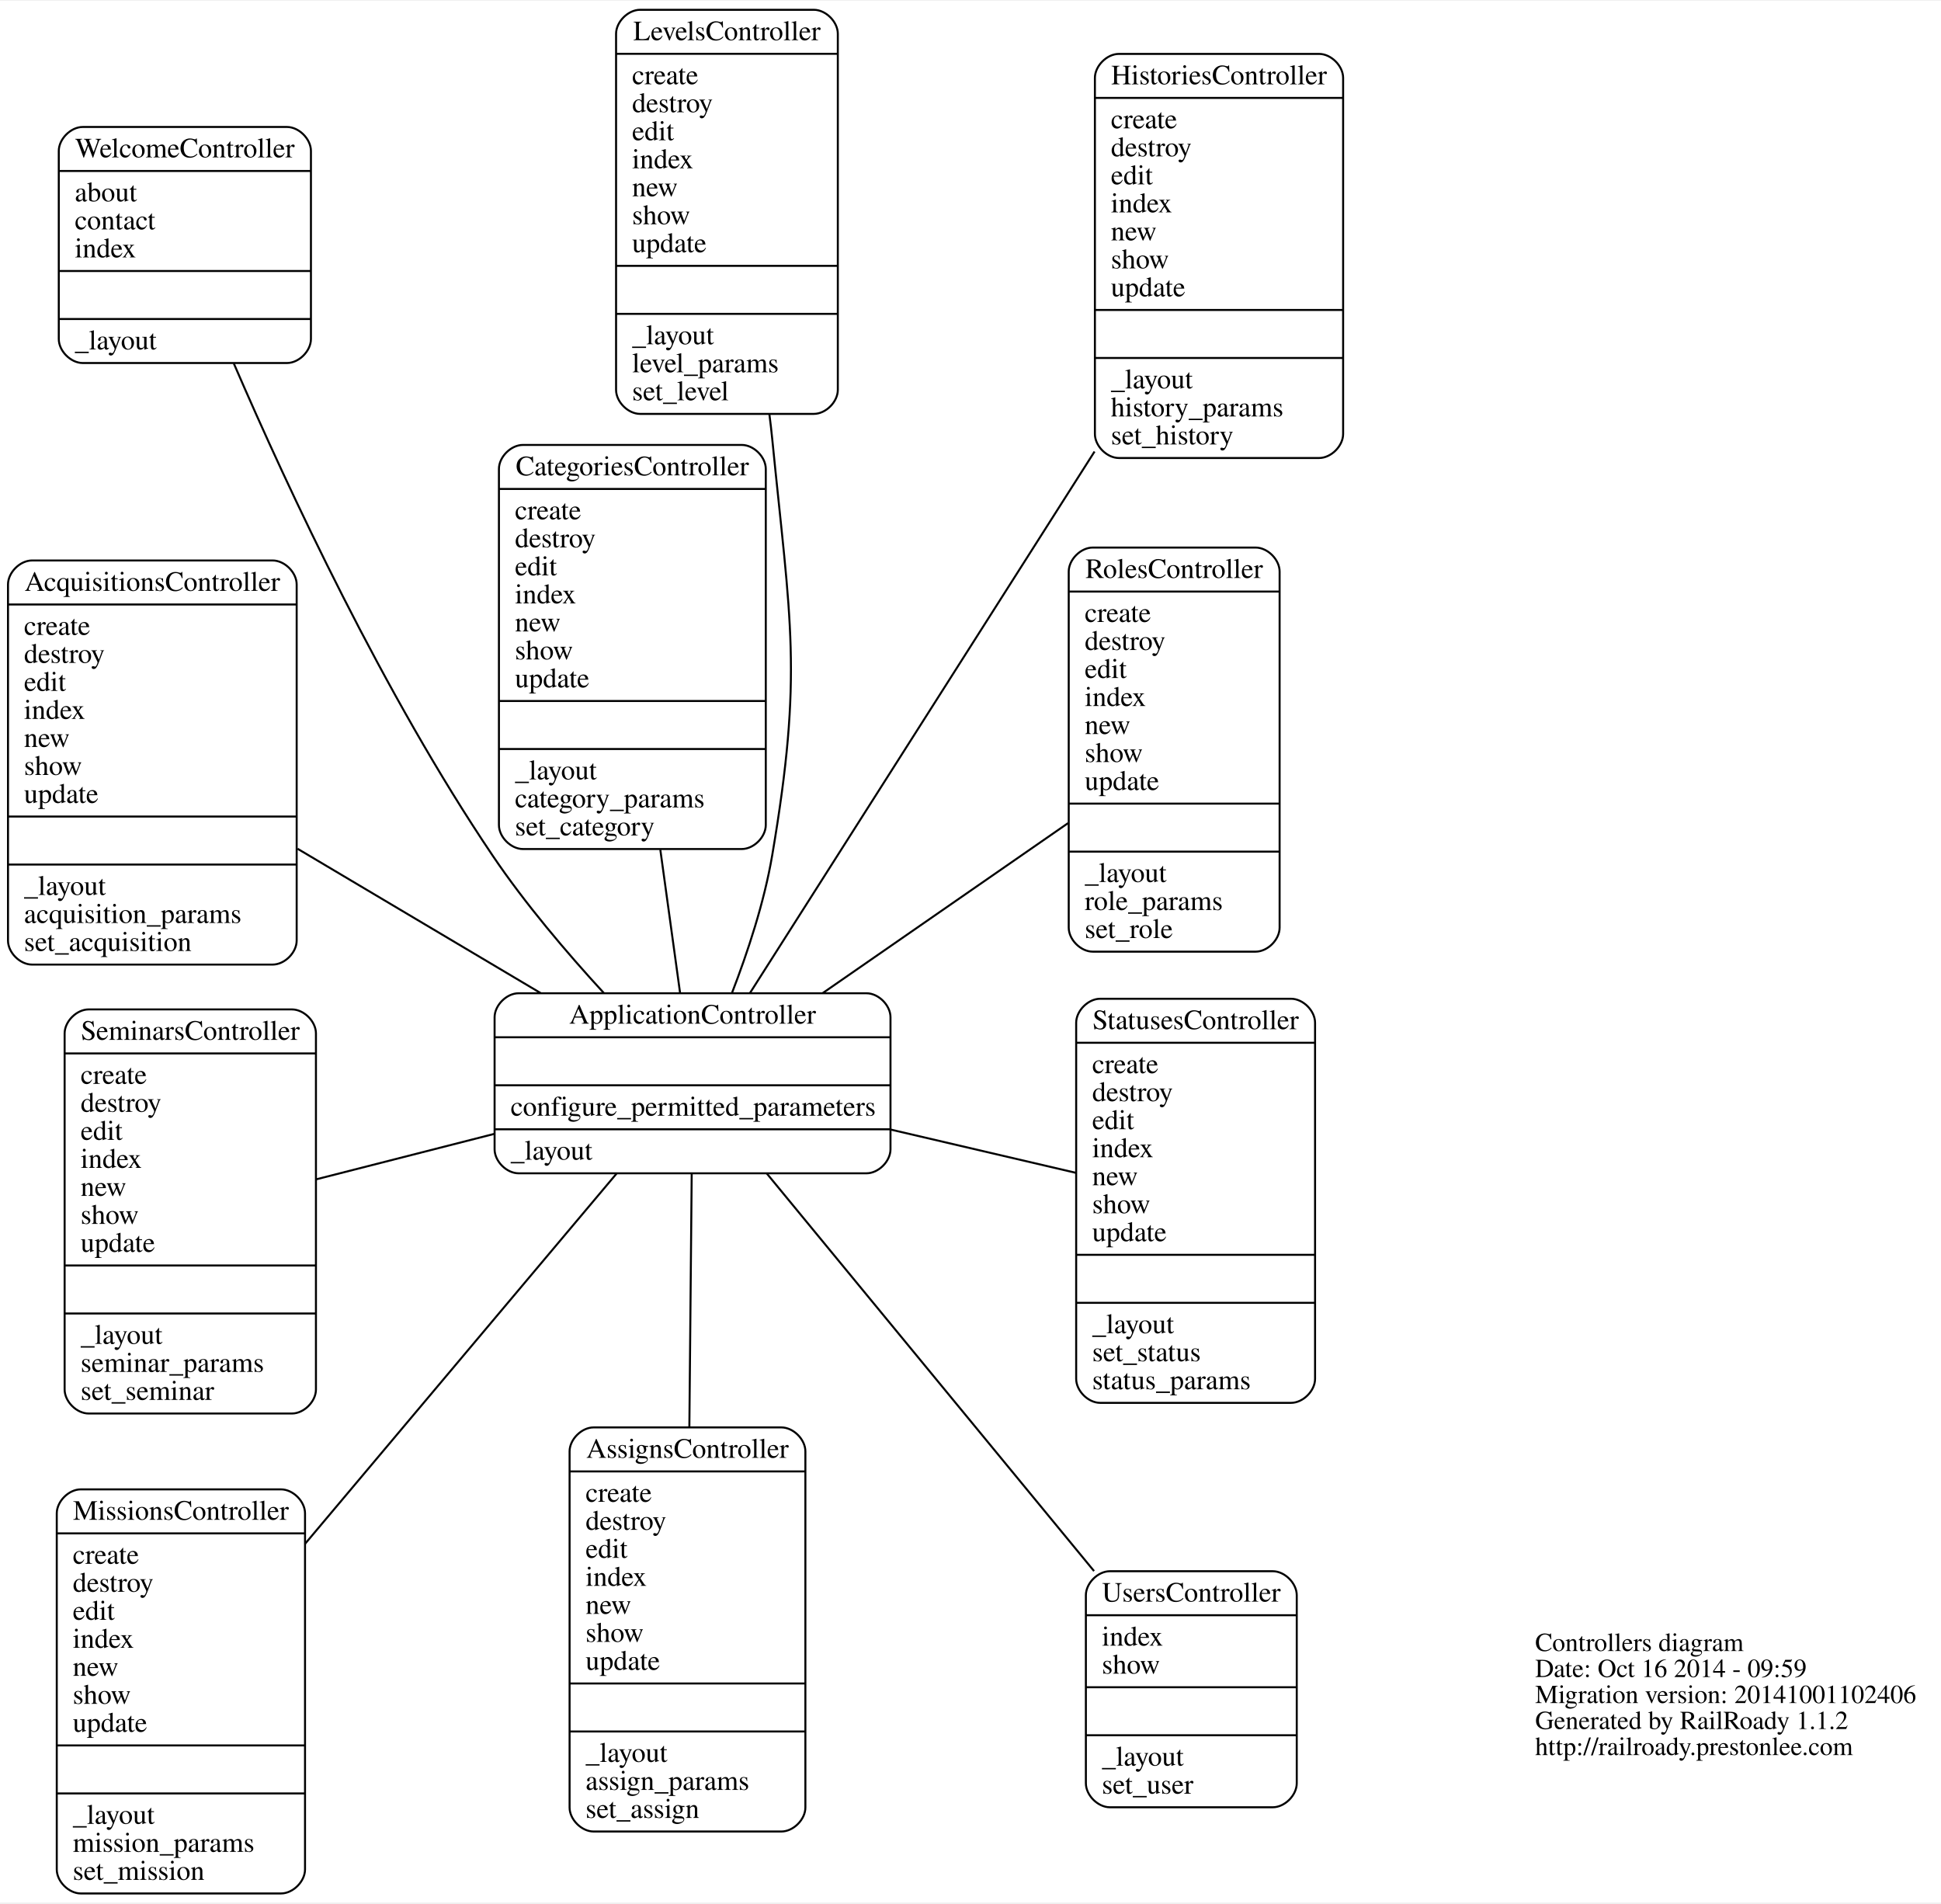
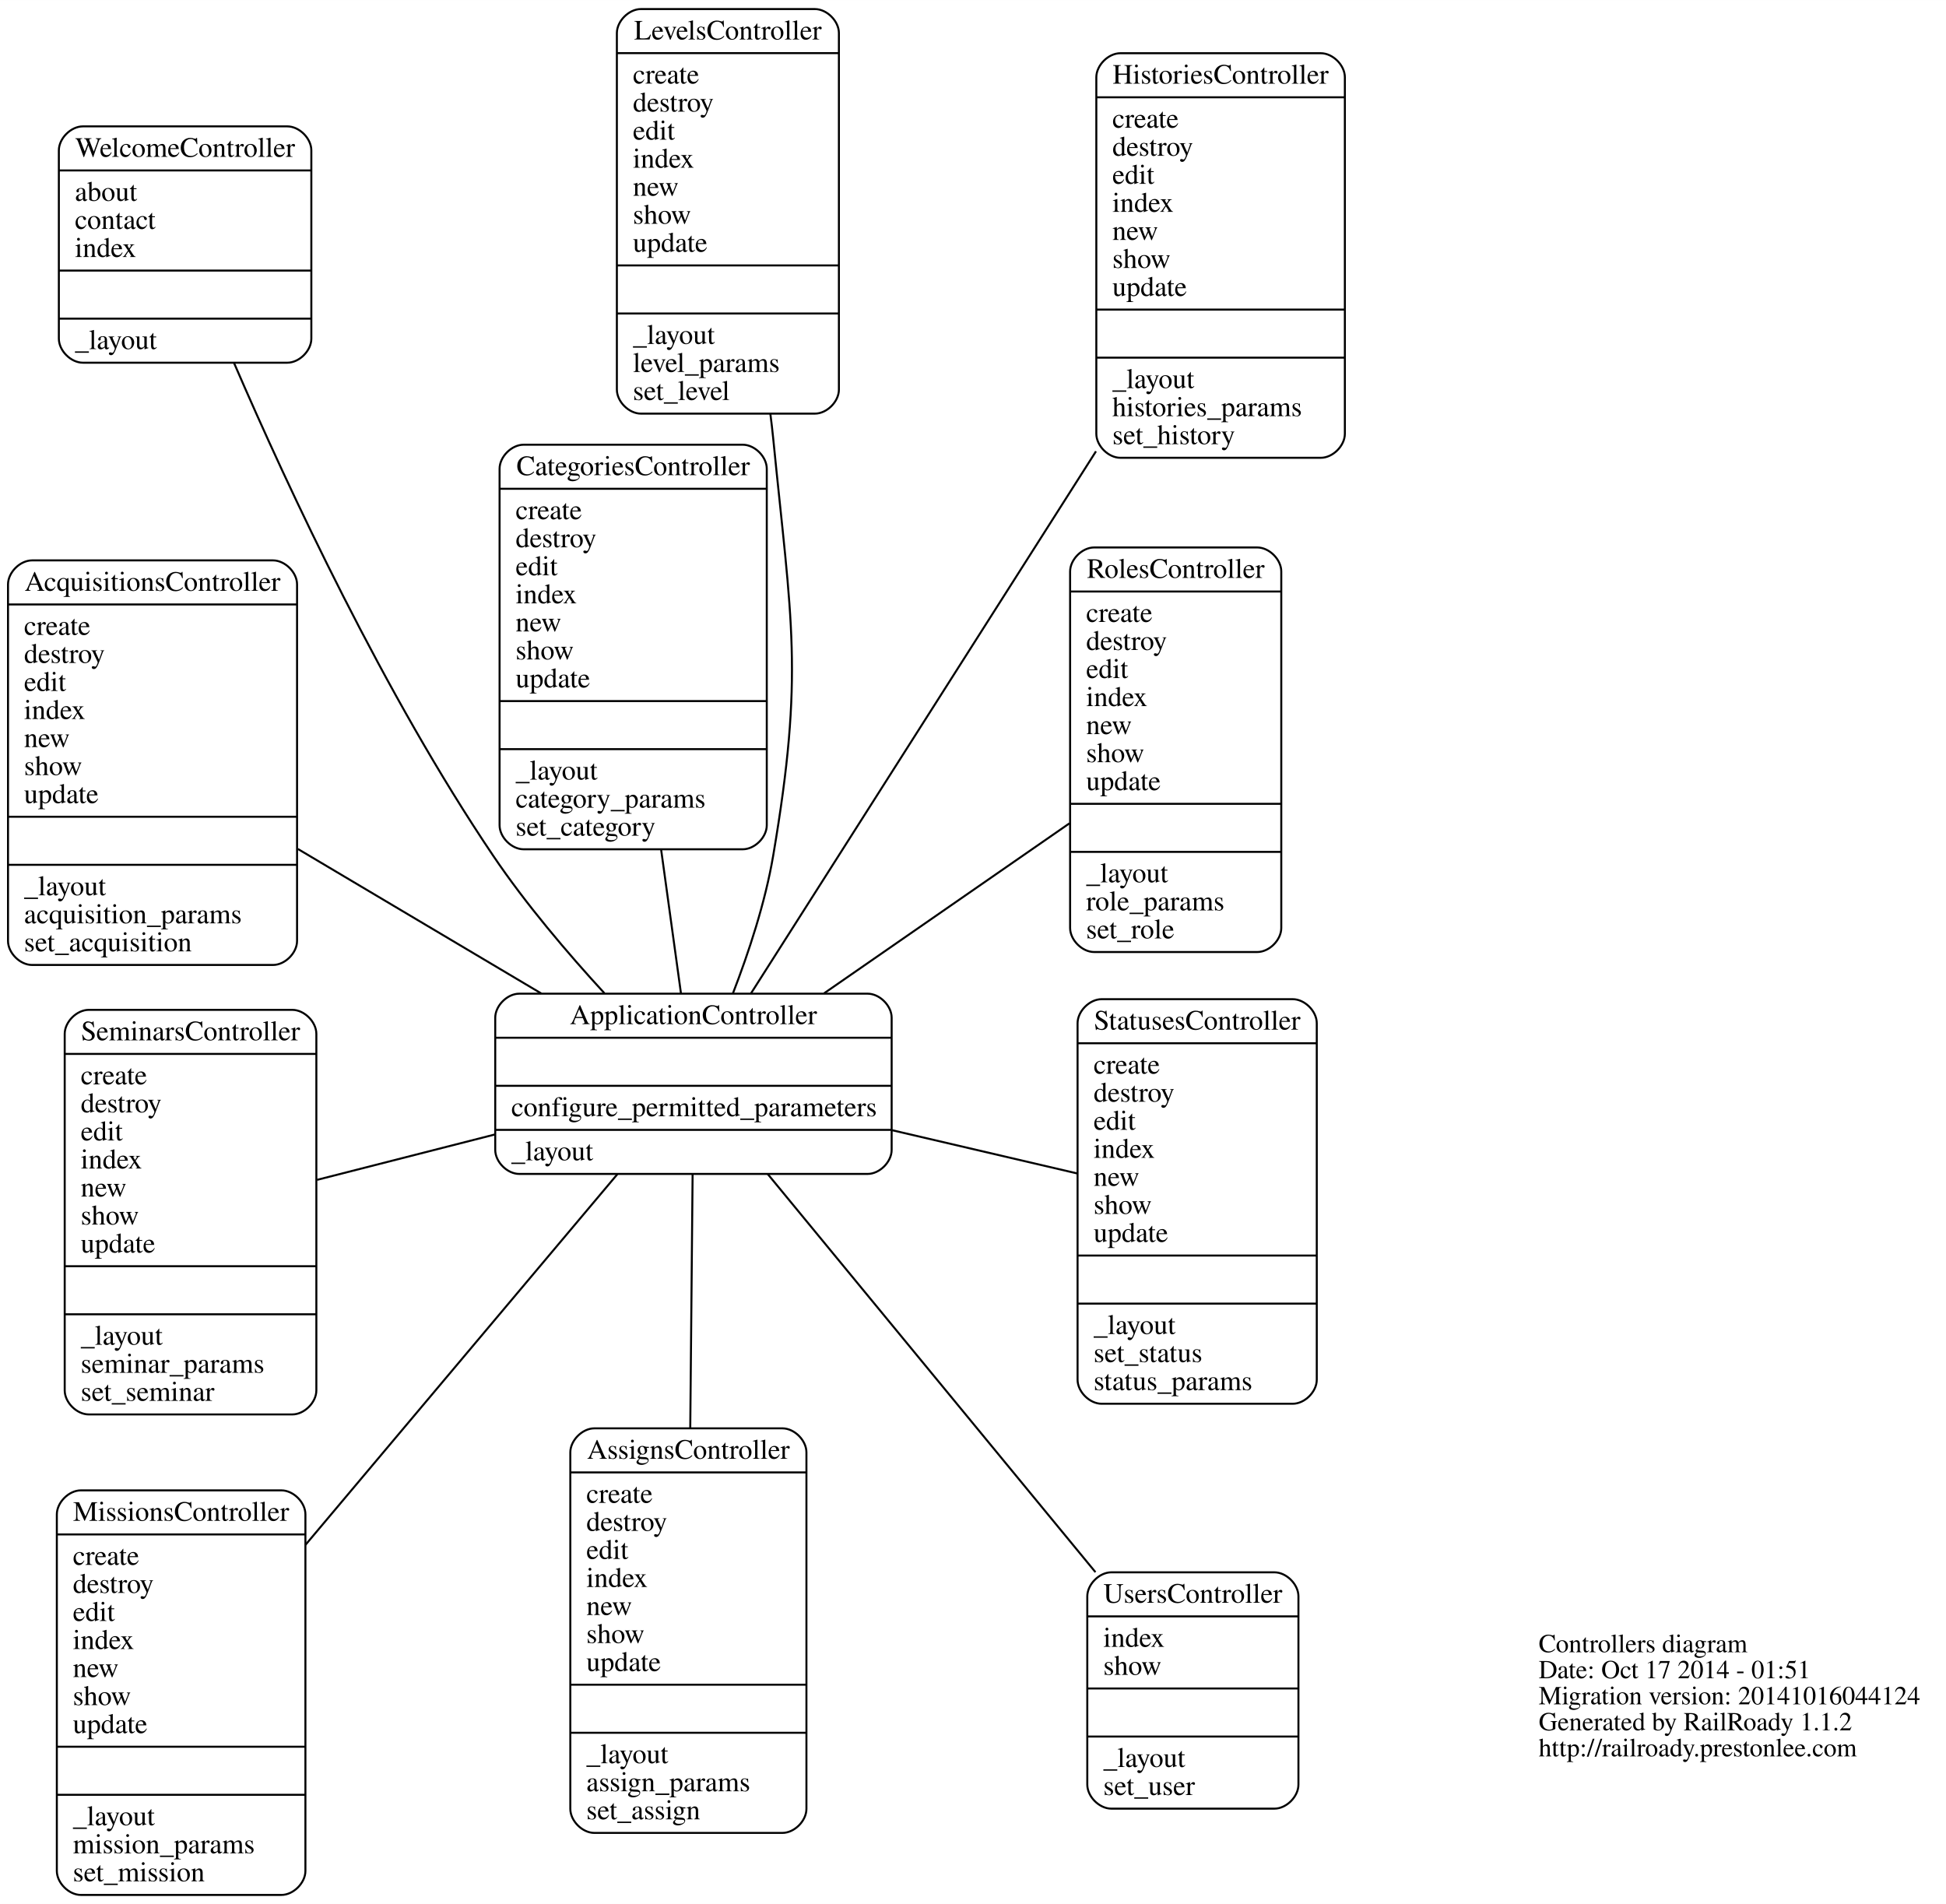
- <svg xmlns="http://www.w3.org/2000/svg" width="970pt" height="951pt" viewBox="0.00 0.00 970.41 950.61">
+ <svg xmlns="http://www.w3.org/2000/svg" width="972pt" height="951pt" viewBox="0.00 0.00 971.65 950.61">
  <g id="graph0" class="graph" transform="scale(1 1) rotate(0) translate(318.959 443.026)">
-     <polygon fill="white" stroke="none" points="-318.959,507.587 -318.959,-443.026 651.45,-443.026 651.45,507.587 -318.959,507.587" />
+     <polygon fill="white" stroke="none" points="-318.959,507.587 -318.959,-443.026 652.688,-443.026 652.688,507.587 -318.959,507.587" />
    <g id="node1" class="node">
-       <text text-anchor="start" x="448.55" y="381.9" font-family="Times,serif" font-size="13.00">Controllers diagram</text>
-       <text text-anchor="start" x="448.55" y="394.9" font-family="Times,serif" font-size="13.00">Date: Oct 16 2014 - 09:59</text>
-       <text text-anchor="start" x="448.55" y="407.9" font-family="Times,serif" font-size="13.00">Migration version: 20141001102406</text>
-       <text text-anchor="start" x="448.55" y="420.9" font-family="Times,serif" font-size="13.00">Generated by RailRoady 1.1.2</text>
-       <text text-anchor="start" x="448.55" y="433.9" font-family="Times,serif" font-size="13.00">http://railroady.prestonlee.com</text>
+       <text text-anchor="start" x="449.312" y="381.9" font-family="Times,serif" font-size="13.00">Controllers diagram</text>
+       <text text-anchor="start" x="449.312" y="394.9" font-family="Times,serif" font-size="13.00">Date: Oct 17 2014 - 01:51</text>
+       <text text-anchor="start" x="449.312" y="407.9" font-family="Times,serif" font-size="13.00">Migration version: 20141016044124</text>
+       <text text-anchor="start" x="449.312" y="420.9" font-family="Times,serif" font-size="13.00">Generated by RailRoady 1.1.2</text>
+       <text text-anchor="start" x="449.312" y="433.9" font-family="Times,serif" font-size="13.00">http://railroady.prestonlee.com</text>
    </g>
    <g id="node2" class="node">
      <path fill="none" stroke="black" d="M-302.959,38.752C-302.959,38.752 -182.635,38.752 -182.635,38.752 -176.635,38.752 -170.635,32.752 -170.635,26.752 -170.635,26.752 -170.635,-151.248 -170.635,-151.248 -170.635,-157.248 -176.635,-163.248 -182.635,-163.248 -182.635,-163.248 -302.959,-163.248 -302.959,-163.248 -308.959,-163.248 -314.959,-157.248 -314.959,-151.248 -314.959,-151.248 -314.959,26.752 -314.959,26.752 -314.959,32.752 -308.959,38.752 -302.959,38.752" />
      <text text-anchor="middle" x="-242.797" y="-148.048" font-family="Times,serif" font-size="14.00">AcquisitionsController</text>
      <polyline fill="none" stroke="black" points="-314.959,-141.248 -170.635,-141.248 " />
      <text text-anchor="start" x="-306.959" y="-126.048" font-family="Times,serif" font-size="14.00">create</text>
      <text text-anchor="start" x="-306.959" y="-112.048" font-family="Times,serif" font-size="14.00">destroy</text>
      <text text-anchor="start" x="-306.959" y="-98.048" font-family="Times,serif" font-size="14.00">edit</text>
      <text text-anchor="start" x="-306.959" y="-84.048" font-family="Times,serif" font-size="14.00">index</text>
      <text text-anchor="start" x="-306.959" y="-70.048" font-family="Times,serif" font-size="14.00">new</text>
      <text text-anchor="start" x="-306.959" y="-56.048" font-family="Times,serif" font-size="14.00">show</text>
      <text text-anchor="start" x="-306.959" y="-42.048" font-family="Times,serif" font-size="14.00">update</text>
      <polyline fill="none" stroke="black" points="-314.959,-35.248 -170.635,-35.248 " />
      <polyline fill="none" stroke="black" points="-314.959,-11.248 -170.635,-11.248 " />
      <text text-anchor="start" x="-306.959" y="3.952" font-family="Times,serif" font-size="14.00">_layout</text>
      <text text-anchor="start" x="-306.959" y="17.952" font-family="Times,serif" font-size="14.00">acquisition_params</text>
      <text text-anchor="start" x="-306.959" y="31.952" font-family="Times,serif" font-size="14.00">set_acquisition</text>
    </g>
    <g id="node3" class="node">
      <path fill="none" stroke="black" d="M-59.685,143.091C-59.685,143.091 114.247,143.091 114.247,143.091 120.247,143.091 126.247,137.091 126.247,131.091 126.247,131.091 126.247,65.091 126.247,65.091 126.247,59.091 120.247,53.091 114.247,53.091 114.247,53.091 -59.685,53.091 -59.685,53.091 -65.685,53.091 -71.685,59.091 -71.685,65.091 -71.685,65.091 -71.685,131.091 -71.685,131.091 -71.685,137.091 -65.685,143.091 -59.685,143.091" />
      <text text-anchor="middle" x="27.281" y="68.291" font-family="Times,serif" font-size="14.00">ApplicationController</text>
      <polyline fill="none" stroke="black" points="-71.685,75.091 126.247,75.091 " />
      <polyline fill="none" stroke="black" points="-71.685,99.091 126.247,99.091 " />
      <text text-anchor="start" x="-63.685" y="114.291" font-family="Times,serif" font-size="14.00">configure_permitted_parameters</text>
      <polyline fill="none" stroke="black" points="-71.685,121.091 126.247,121.091 " />
      <text text-anchor="start" x="-63.685" y="136.291" font-family="Times,serif" font-size="14.00">_layout</text>
    </g>
    <g id="edge1" class="edge">
      <path fill="none" stroke="black" d="M-48.67,53.001C-86.739,30.4 -132.612,3.167 -170.205,-19.152" />
    </g>
    <g id="node4" class="node">
      <path fill="none" stroke="black" d="M-22.194,472.119C-22.194,472.119 71.696,472.119 71.696,472.119 77.696,472.119 83.696,466.119 83.696,460.119 83.696,460.119 83.696,282.119 83.696,282.119 83.696,276.119 77.696,270.119 71.696,270.119 71.696,270.119 -22.194,270.119 -22.194,270.119 -28.194,270.119 -34.194,276.119 -34.194,282.119 -34.194,282.119 -34.194,460.119 -34.194,460.119 -34.194,466.119 -28.194,472.119 -22.194,472.119" />
      <text text-anchor="middle" x="24.751" y="285.319" font-family="Times,serif" font-size="14.00">AssignsController</text>
      <polyline fill="none" stroke="black" points="-34.194,292.119 83.696,292.119 " />
      <text text-anchor="start" x="-26.194" y="307.319" font-family="Times,serif" font-size="14.00">create</text>
      <text text-anchor="start" x="-26.194" y="321.319" font-family="Times,serif" font-size="14.00">destroy</text>
      <text text-anchor="start" x="-26.194" y="335.319" font-family="Times,serif" font-size="14.00">edit</text>
      <text text-anchor="start" x="-26.194" y="349.319" font-family="Times,serif" font-size="14.00">index</text>
      <text text-anchor="start" x="-26.194" y="363.319" font-family="Times,serif" font-size="14.00">new</text>
      <text text-anchor="start" x="-26.194" y="377.319" font-family="Times,serif" font-size="14.00">show</text>
      <text text-anchor="start" x="-26.194" y="391.319" font-family="Times,serif" font-size="14.00">update</text>
      <polyline fill="none" stroke="black" points="-34.194,398.119 83.696,398.119 " />
      <polyline fill="none" stroke="black" points="-34.194,422.119 83.696,422.119 " />
      <text text-anchor="start" x="-26.194" y="437.319" font-family="Times,serif" font-size="14.00">_layout</text>
      <text text-anchor="start" x="-26.194" y="451.319" font-family="Times,serif" font-size="14.00">assign_params</text>
      <text text-anchor="start" x="-26.194" y="465.319" font-family="Times,serif" font-size="14.00">set_assign</text>
    </g>
    <g id="edge2" class="edge">
      <path fill="none" stroke="black" d="M26.863,143.176C26.544,177.633 26.091,226.473 25.687,270.111" />
    </g>
    <g id="node5" class="node">
      <path fill="none" stroke="black" d="M-57.517,-19.006C-57.517,-19.006 51.897,-19.006 51.897,-19.006 57.897,-19.006 63.897,-25.006 63.897,-31.006 63.897,-31.006 63.897,-209.006 63.897,-209.006 63.897,-215.006 57.897,-221.006 51.897,-221.006 51.897,-221.006 -57.517,-221.006 -57.517,-221.006 -63.517,-221.006 -69.517,-215.006 -69.517,-209.006 -69.517,-209.006 -69.517,-31.006 -69.517,-31.006 -69.517,-25.006 -63.517,-19.006 -57.517,-19.006" />
      <text text-anchor="middle" x="-2.81" y="-205.806" font-family="Times,serif" font-size="14.00">CategoriesController</text>
      <polyline fill="none" stroke="black" points="-69.517,-199.006 63.897,-199.006 " />
      <text text-anchor="start" x="-61.517" y="-183.806" font-family="Times,serif" font-size="14.00">create</text>
      <text text-anchor="start" x="-61.517" y="-169.806" font-family="Times,serif" font-size="14.00">destroy</text>
      <text text-anchor="start" x="-61.517" y="-155.806" font-family="Times,serif" font-size="14.00">edit</text>
      <text text-anchor="start" x="-61.517" y="-141.806" font-family="Times,serif" font-size="14.00">index</text>
      <text text-anchor="start" x="-61.517" y="-127.806" font-family="Times,serif" font-size="14.00">new</text>
      <text text-anchor="start" x="-61.517" y="-113.806" font-family="Times,serif" font-size="14.00">show</text>
      <text text-anchor="start" x="-61.517" y="-99.806" font-family="Times,serif" font-size="14.00">update</text>
      <polyline fill="none" stroke="black" points="-69.517,-93.006 63.897,-93.006 " />
      <polyline fill="none" stroke="black" points="-69.517,-69.006 63.897,-69.006 " />
      <text text-anchor="start" x="-61.517" y="-53.806" font-family="Times,serif" font-size="14.00">_layout</text>
      <text text-anchor="start" x="-61.517" y="-39.806" font-family="Times,serif" font-size="14.00">category_params</text>
      <text text-anchor="start" x="-61.517" y="-25.806" font-family="Times,serif" font-size="14.00">set_category</text>
    </g>
    <g id="edge3" class="edge">
      <path fill="none" stroke="black" d="M21.046,52.901C18.171,32.065 14.634,6.426 11.172,-18.667" />
    </g>
    <g id="node6" class="node">
      <path fill="none" stroke="black" d="M240.442,-214.475C240.442,-214.475 340.539,-214.475 340.539,-214.475 346.539,-214.475 352.539,-220.475 352.539,-226.475 352.539,-226.475 352.539,-404.475 352.539,-404.475 352.539,-410.475 346.539,-416.475 340.539,-416.475 340.539,-416.475 240.442,-416.475 240.442,-416.475 234.442,-416.475 228.442,-410.475 228.442,-404.475 228.442,-404.475 228.442,-226.475 228.442,-226.475 228.442,-220.475 234.442,-214.475 240.442,-214.475" />
      <text text-anchor="middle" x="290.49" y="-401.275" font-family="Times,serif" font-size="14.00">HistoriesController</text>
      <polyline fill="none" stroke="black" points="228.442,-394.475 352.539,-394.475 " />
      <text text-anchor="start" x="236.442" y="-379.275" font-family="Times,serif" font-size="14.00">create</text>
      <text text-anchor="start" x="236.442" y="-365.275" font-family="Times,serif" font-size="14.00">destroy</text>
      <text text-anchor="start" x="236.442" y="-351.275" font-family="Times,serif" font-size="14.00">edit</text>
      <text text-anchor="start" x="236.442" y="-337.275" font-family="Times,serif" font-size="14.00">index</text>
      <text text-anchor="start" x="236.442" y="-323.275" font-family="Times,serif" font-size="14.00">new</text>
      <text text-anchor="start" x="236.442" y="-309.275" font-family="Times,serif" font-size="14.00">show</text>
      <text text-anchor="start" x="236.442" y="-295.275" font-family="Times,serif" font-size="14.00">update</text>
      <polyline fill="none" stroke="black" points="228.442,-288.475 352.539,-288.475 " />
      <polyline fill="none" stroke="black" points="228.442,-264.475 352.539,-264.475 " />
      <text text-anchor="start" x="236.442" y="-249.275" font-family="Times,serif" font-size="14.00">_layout</text>
-       <text text-anchor="start" x="236.442" y="-235.275" font-family="Times,serif" font-size="14.00">history_params</text>
+       <text text-anchor="start" x="236.442" y="-235.275" font-family="Times,serif" font-size="14.00">histories_params</text>
      <text text-anchor="start" x="236.442" y="-221.275" font-family="Times,serif" font-size="14.00">set_history</text>
    </g>
    <g id="edge4" class="edge">
      <path fill="none" stroke="black" d="M55.95,53.045C97.054,-11.54 173.775,-132.087 228.269,-217.711" />
    </g>
    <g id="node7" class="node">
      <path fill="none" stroke="black" d="M1.049,-236.526C1.049,-236.526 87.912,-236.526 87.912,-236.526 93.912,-236.526 99.912,-242.526 99.912,-248.526 99.912,-248.526 99.912,-426.526 99.912,-426.526 99.912,-432.526 93.912,-438.526 87.912,-438.526 87.912,-438.526 1.049,-438.526 1.049,-438.526 -4.951,-438.526 -10.951,-432.526 -10.951,-426.526 -10.951,-426.526 -10.951,-248.526 -10.951,-248.526 -10.951,-242.526 -4.951,-236.526 1.049,-236.526" />
      <text text-anchor="middle" x="44.48" y="-423.326" font-family="Times,serif" font-size="14.00">LevelsController</text>
      <polyline fill="none" stroke="black" points="-10.951,-416.526 99.912,-416.526 " />
      <text text-anchor="start" x="-2.951" y="-401.326" font-family="Times,serif" font-size="14.00">create</text>
      <text text-anchor="start" x="-2.951" y="-387.326" font-family="Times,serif" font-size="14.00">destroy</text>
      <text text-anchor="start" x="-2.951" y="-373.326" font-family="Times,serif" font-size="14.00">edit</text>
      <text text-anchor="start" x="-2.951" y="-359.326" font-family="Times,serif" font-size="14.00">index</text>
      <text text-anchor="start" x="-2.951" y="-345.326" font-family="Times,serif" font-size="14.00">new</text>
      <text text-anchor="start" x="-2.951" y="-331.326" font-family="Times,serif" font-size="14.00">show</text>
      <text text-anchor="start" x="-2.951" y="-317.326" font-family="Times,serif" font-size="14.00">update</text>
      <polyline fill="none" stroke="black" points="-10.951,-310.526 99.912,-310.526 " />
      <polyline fill="none" stroke="black" points="-10.951,-286.526 99.912,-286.526 " />
      <text text-anchor="start" x="-2.951" y="-271.326" font-family="Times,serif" font-size="14.00">_layout</text>
      <text text-anchor="start" x="-2.951" y="-257.326" font-family="Times,serif" font-size="14.00">level_params</text>
      <text text-anchor="start" x="-2.951" y="-243.326" font-family="Times,serif" font-size="14.00">set_level</text>
    </g>
    <g id="edge5" class="edge">
      <path fill="none" stroke="black" d="M46.964,53.023C54.913,32.457 63.136,7.531 67.097,-15.806 82.598,-107.122 76.205,-132.033 67.097,-224.206 66.702,-228.199 66.231,-232.259 65.698,-236.353" />
    </g>
    <g id="node8" class="node">
      <path fill="none" stroke="black" d="M-278.578,503.087C-278.578,503.087 -178.461,503.087 -178.461,503.087 -172.461,503.087 -166.461,497.087 -166.461,491.087 -166.461,491.087 -166.461,313.087 -166.461,313.087 -166.461,307.087 -172.461,301.087 -178.461,301.087 -178.461,301.087 -278.578,301.087 -278.578,301.087 -284.578,301.087 -290.578,307.087 -290.578,313.087 -290.578,313.087 -290.578,491.087 -290.578,491.087 -290.578,497.087 -284.578,503.087 -278.578,503.087" />
      <text text-anchor="middle" x="-228.519" y="316.287" font-family="Times,serif" font-size="14.00">MissionsController</text>
      <polyline fill="none" stroke="black" points="-290.578,323.087 -166.461,323.087 " />
      <text text-anchor="start" x="-282.578" y="338.287" font-family="Times,serif" font-size="14.00">create</text>
      <text text-anchor="start" x="-282.578" y="352.287" font-family="Times,serif" font-size="14.00">destroy</text>
      <text text-anchor="start" x="-282.578" y="366.287" font-family="Times,serif" font-size="14.00">edit</text>
      <text text-anchor="start" x="-282.578" y="380.287" font-family="Times,serif" font-size="14.00">index</text>
      <text text-anchor="start" x="-282.578" y="394.287" font-family="Times,serif" font-size="14.00">new</text>
      <text text-anchor="start" x="-282.578" y="408.287" font-family="Times,serif" font-size="14.00">show</text>
      <text text-anchor="start" x="-282.578" y="422.287" font-family="Times,serif" font-size="14.00">update</text>
      <polyline fill="none" stroke="black" points="-290.578,429.087 -166.461,429.087 " />
      <polyline fill="none" stroke="black" points="-290.578,453.087 -166.461,453.087 " />
      <text text-anchor="start" x="-282.578" y="468.287" font-family="Times,serif" font-size="14.00">_layout</text>
      <text text-anchor="start" x="-282.578" y="482.287" font-family="Times,serif" font-size="14.00">mission_params</text>
      <text text-anchor="start" x="-282.578" y="496.287" font-family="Times,serif" font-size="14.00">set_mission</text>
    </g>
    <g id="edge6" class="edge">
      <path fill="none" stroke="black" d="M-10.739,143.274C-51.795,192.067 -117.838,270.553 -166.445,328.317" />
    </g>
    <g id="node9" class="node">
      <path fill="none" stroke="black" d="M227.355,32.293C227.355,32.293 308.789,32.293 308.789,32.293 314.789,32.293 320.789,26.293 320.789,20.293 320.789,20.293 320.789,-157.707 320.789,-157.707 320.789,-163.707 314.789,-169.707 308.789,-169.707 308.789,-169.707 227.355,-169.707 227.355,-169.707 221.355,-169.707 215.355,-163.707 215.355,-157.707 215.355,-157.707 215.355,20.293 215.355,20.293 215.355,26.293 221.355,32.293 227.355,32.293" />
      <text text-anchor="middle" x="268.072" y="-154.507" font-family="Times,serif" font-size="14.00">RolesController</text>
      <polyline fill="none" stroke="black" points="215.355,-147.707 320.789,-147.707 " />
      <text text-anchor="start" x="223.355" y="-132.507" font-family="Times,serif" font-size="14.00">create</text>
      <text text-anchor="start" x="223.355" y="-118.507" font-family="Times,serif" font-size="14.00">destroy</text>
      <text text-anchor="start" x="223.355" y="-104.507" font-family="Times,serif" font-size="14.00">edit</text>
      <text text-anchor="start" x="223.355" y="-90.507" font-family="Times,serif" font-size="14.00">index</text>
      <text text-anchor="start" x="223.355" y="-76.507" font-family="Times,serif" font-size="14.00">new</text>
      <text text-anchor="start" x="223.355" y="-62.507" font-family="Times,serif" font-size="14.00">show</text>
      <text text-anchor="start" x="223.355" y="-48.507" font-family="Times,serif" font-size="14.00">update</text>
      <polyline fill="none" stroke="black" points="215.355,-41.707 320.789,-41.707 " />
      <polyline fill="none" stroke="black" points="215.355,-17.707 320.789,-17.707 " />
      <text text-anchor="start" x="223.355" y="-2.507" font-family="Times,serif" font-size="14.00">_layout</text>
      <text text-anchor="start" x="223.355" y="11.493" font-family="Times,serif" font-size="14.00">role_params</text>
      <text text-anchor="start" x="223.355" y="25.493" font-family="Times,serif" font-size="14.00">set_role</text>
    </g>
    <g id="edge7" class="edge">
      <path fill="none" stroke="black" d="M92.442,52.953C130.884,26.325 178.916,-6.948 215.029,-31.963" />
    </g>
    <g id="node10" class="node">
      <path fill="none" stroke="black" d="M-274.65,263.169C-274.65,263.169 -173.001,263.169 -173.001,263.169 -167.001,263.169 -161.001,257.169 -161.001,251.169 -161.001,251.169 -161.001,73.169 -161.001,73.169 -161.001,67.169 -167.001,61.169 -173.001,61.169 -173.001,61.169 -274.65,61.169 -274.65,61.169 -280.65,61.169 -286.65,67.169 -286.65,73.169 -286.65,73.169 -286.65,251.169 -286.65,251.169 -286.65,257.169 -280.65,263.169 -274.65,263.169" />
      <text text-anchor="middle" x="-223.825" y="76.369" font-family="Times,serif" font-size="14.00">SeminarsController</text>
      <polyline fill="none" stroke="black" points="-286.65,83.169 -161.001,83.169 " />
      <text text-anchor="start" x="-278.65" y="98.369" font-family="Times,serif" font-size="14.00">create</text>
      <text text-anchor="start" x="-278.65" y="112.369" font-family="Times,serif" font-size="14.00">destroy</text>
      <text text-anchor="start" x="-278.65" y="126.369" font-family="Times,serif" font-size="14.00">edit</text>
      <text text-anchor="start" x="-278.65" y="140.369" font-family="Times,serif" font-size="14.00">index</text>
      <text text-anchor="start" x="-278.65" y="154.369" font-family="Times,serif" font-size="14.00">new</text>
      <text text-anchor="start" x="-278.65" y="168.369" font-family="Times,serif" font-size="14.00">show</text>
      <text text-anchor="start" x="-278.65" y="182.369" font-family="Times,serif" font-size="14.00">update</text>
      <polyline fill="none" stroke="black" points="-286.65,189.169 -161.001,189.169 " />
      <polyline fill="none" stroke="black" points="-286.65,213.169 -161.001,213.169 " />
      <text text-anchor="start" x="-278.65" y="228.369" font-family="Times,serif" font-size="14.00">_layout</text>
      <text text-anchor="start" x="-278.65" y="242.369" font-family="Times,serif" font-size="14.00">seminar_params</text>
      <text text-anchor="start" x="-278.65" y="256.369" font-family="Times,serif" font-size="14.00">set_seminar</text>
    </g>
    <g id="edge8" class="edge">
      <path fill="none" stroke="black" d="M-71.963,123.416C-101.848,131.043 -133.815,139.2 -160.673,146.054" />
    </g>
    <g id="node11" class="node">
      <path fill="none" stroke="black" d="M231.077,257.84C231.077,257.84 326.512,257.84 326.512,257.84 332.512,257.84 338.512,251.84 338.512,245.84 338.512,245.84 338.512,67.84 338.512,67.84 338.512,61.84 332.512,55.84 326.512,55.84 326.512,55.84 231.077,55.84 231.077,55.84 225.077,55.84 219.077,61.84 219.077,67.84 219.077,67.84 219.077,245.84 219.077,245.84 219.077,251.84 225.077,257.84 231.077,257.84" />
      <text text-anchor="middle" x="278.794" y="71.04" font-family="Times,serif" font-size="14.00">StatusesController</text>
      <polyline fill="none" stroke="black" points="219.077,77.84 338.512,77.84 " />
      <text text-anchor="start" x="227.077" y="93.04" font-family="Times,serif" font-size="14.00">create</text>
      <text text-anchor="start" x="227.077" y="107.04" font-family="Times,serif" font-size="14.00">destroy</text>
      <text text-anchor="start" x="227.077" y="121.04" font-family="Times,serif" font-size="14.00">edit</text>
      <text text-anchor="start" x="227.077" y="135.04" font-family="Times,serif" font-size="14.00">index</text>
      <text text-anchor="start" x="227.077" y="149.04" font-family="Times,serif" font-size="14.00">new</text>
      <text text-anchor="start" x="227.077" y="163.04" font-family="Times,serif" font-size="14.00">show</text>
      <text text-anchor="start" x="227.077" y="177.04" font-family="Times,serif" font-size="14.00">update</text>
      <polyline fill="none" stroke="black" points="219.077,183.84 338.512,183.84 " />
      <polyline fill="none" stroke="black" points="219.077,207.84 338.512,207.84 " />
      <text text-anchor="start" x="227.077" y="223.04" font-family="Times,serif" font-size="14.00">_layout</text>
      <text text-anchor="start" x="227.077" y="237.04" font-family="Times,serif" font-size="14.00">set_status</text>
      <text text-anchor="start" x="227.077" y="251.04" font-family="Times,serif" font-size="14.00">status_params</text>
    </g>
    <g id="edge9" class="edge">
      <path fill="none" stroke="black" d="M126.325,121.226C157.667,128.547 191.33,136.41 219.032,142.881" />
    </g>
    <g id="node12" class="node">
      <path fill="none" stroke="black" d="M235.93,460.003C235.93,460.003 317.358,460.003 317.358,460.003 323.358,460.003 329.358,454.003 329.358,448.003 329.358,448.003 329.358,354.003 329.358,354.003 329.358,348.003 323.358,342.003 317.358,342.003 317.358,342.003 235.93,342.003 235.93,342.003 229.93,342.003 223.93,348.003 223.93,354.003 223.93,354.003 223.93,448.003 223.93,448.003 223.93,454.003 229.93,460.003 235.93,460.003" />
      <text text-anchor="middle" x="276.644" y="357.203" font-family="Times,serif" font-size="14.00">UsersController</text>
      <polyline fill="none" stroke="black" points="223.93,364.003 329.358,364.003 " />
      <text text-anchor="start" x="231.93" y="379.203" font-family="Times,serif" font-size="14.00">index</text>
      <text text-anchor="start" x="231.93" y="393.203" font-family="Times,serif" font-size="14.00">show</text>
      <polyline fill="none" stroke="black" points="223.93,400.003 329.358,400.003 " />
      <polyline fill="none" stroke="black" points="223.93,424.003 329.358,424.003 " />
      <text text-anchor="start" x="231.93" y="439.203" font-family="Times,serif" font-size="14.00">_layout</text>
      <text text-anchor="start" x="231.93" y="453.203" font-family="Times,serif" font-size="14.00">set_user</text>
    </g>
    <g id="edge10" class="edge">
      <path fill="none" stroke="black" d="M64.344,143.113C107.827,195.934 180.061,283.679 228.011,341.927" />
    </g>
    <g id="node13" class="node">
      <path fill="none" stroke="black" d="M-277.571,-261.952C-277.571,-261.952 -175.506,-261.952 -175.506,-261.952 -169.506,-261.952 -163.506,-267.952 -163.506,-273.952 -163.506,-273.952 -163.506,-367.952 -163.506,-367.952 -163.506,-373.952 -169.506,-379.952 -175.506,-379.952 -175.506,-379.952 -277.571,-379.952 -277.571,-379.952 -283.571,-379.952 -289.571,-373.952 -289.571,-367.952 -289.571,-367.952 -289.571,-273.952 -289.571,-273.952 -289.571,-267.952 -283.571,-261.952 -277.571,-261.952" />
      <text text-anchor="middle" x="-226.538" y="-364.752" font-family="Times,serif" font-size="14.00">WelcomeController</text>
      <polyline fill="none" stroke="black" points="-289.571,-357.952 -163.506,-357.952 " />
      <text text-anchor="start" x="-281.571" y="-342.752" font-family="Times,serif" font-size="14.00">about</text>
      <text text-anchor="start" x="-281.571" y="-328.752" font-family="Times,serif" font-size="14.00">contact</text>
      <text text-anchor="start" x="-281.571" y="-314.752" font-family="Times,serif" font-size="14.00">index</text>
      <polyline fill="none" stroke="black" points="-289.571,-307.952 -163.506,-307.952 " />
      <polyline fill="none" stroke="black" points="-289.571,-283.952 -163.506,-283.952 " />
      <text text-anchor="start" x="-281.571" y="-268.752" font-family="Times,serif" font-size="14.00">_layout</text>
    </g>
    <g id="edge11" class="edge">
      <path fill="none" stroke="black" d="M-17.144,52.892C-35.596,32.81 -56.451,8.295 -72.717,-15.806 -126.983,-96.206 -174.676,-198.377 -202.058,-261.715" />
    </g>
  </g>
</svg>
